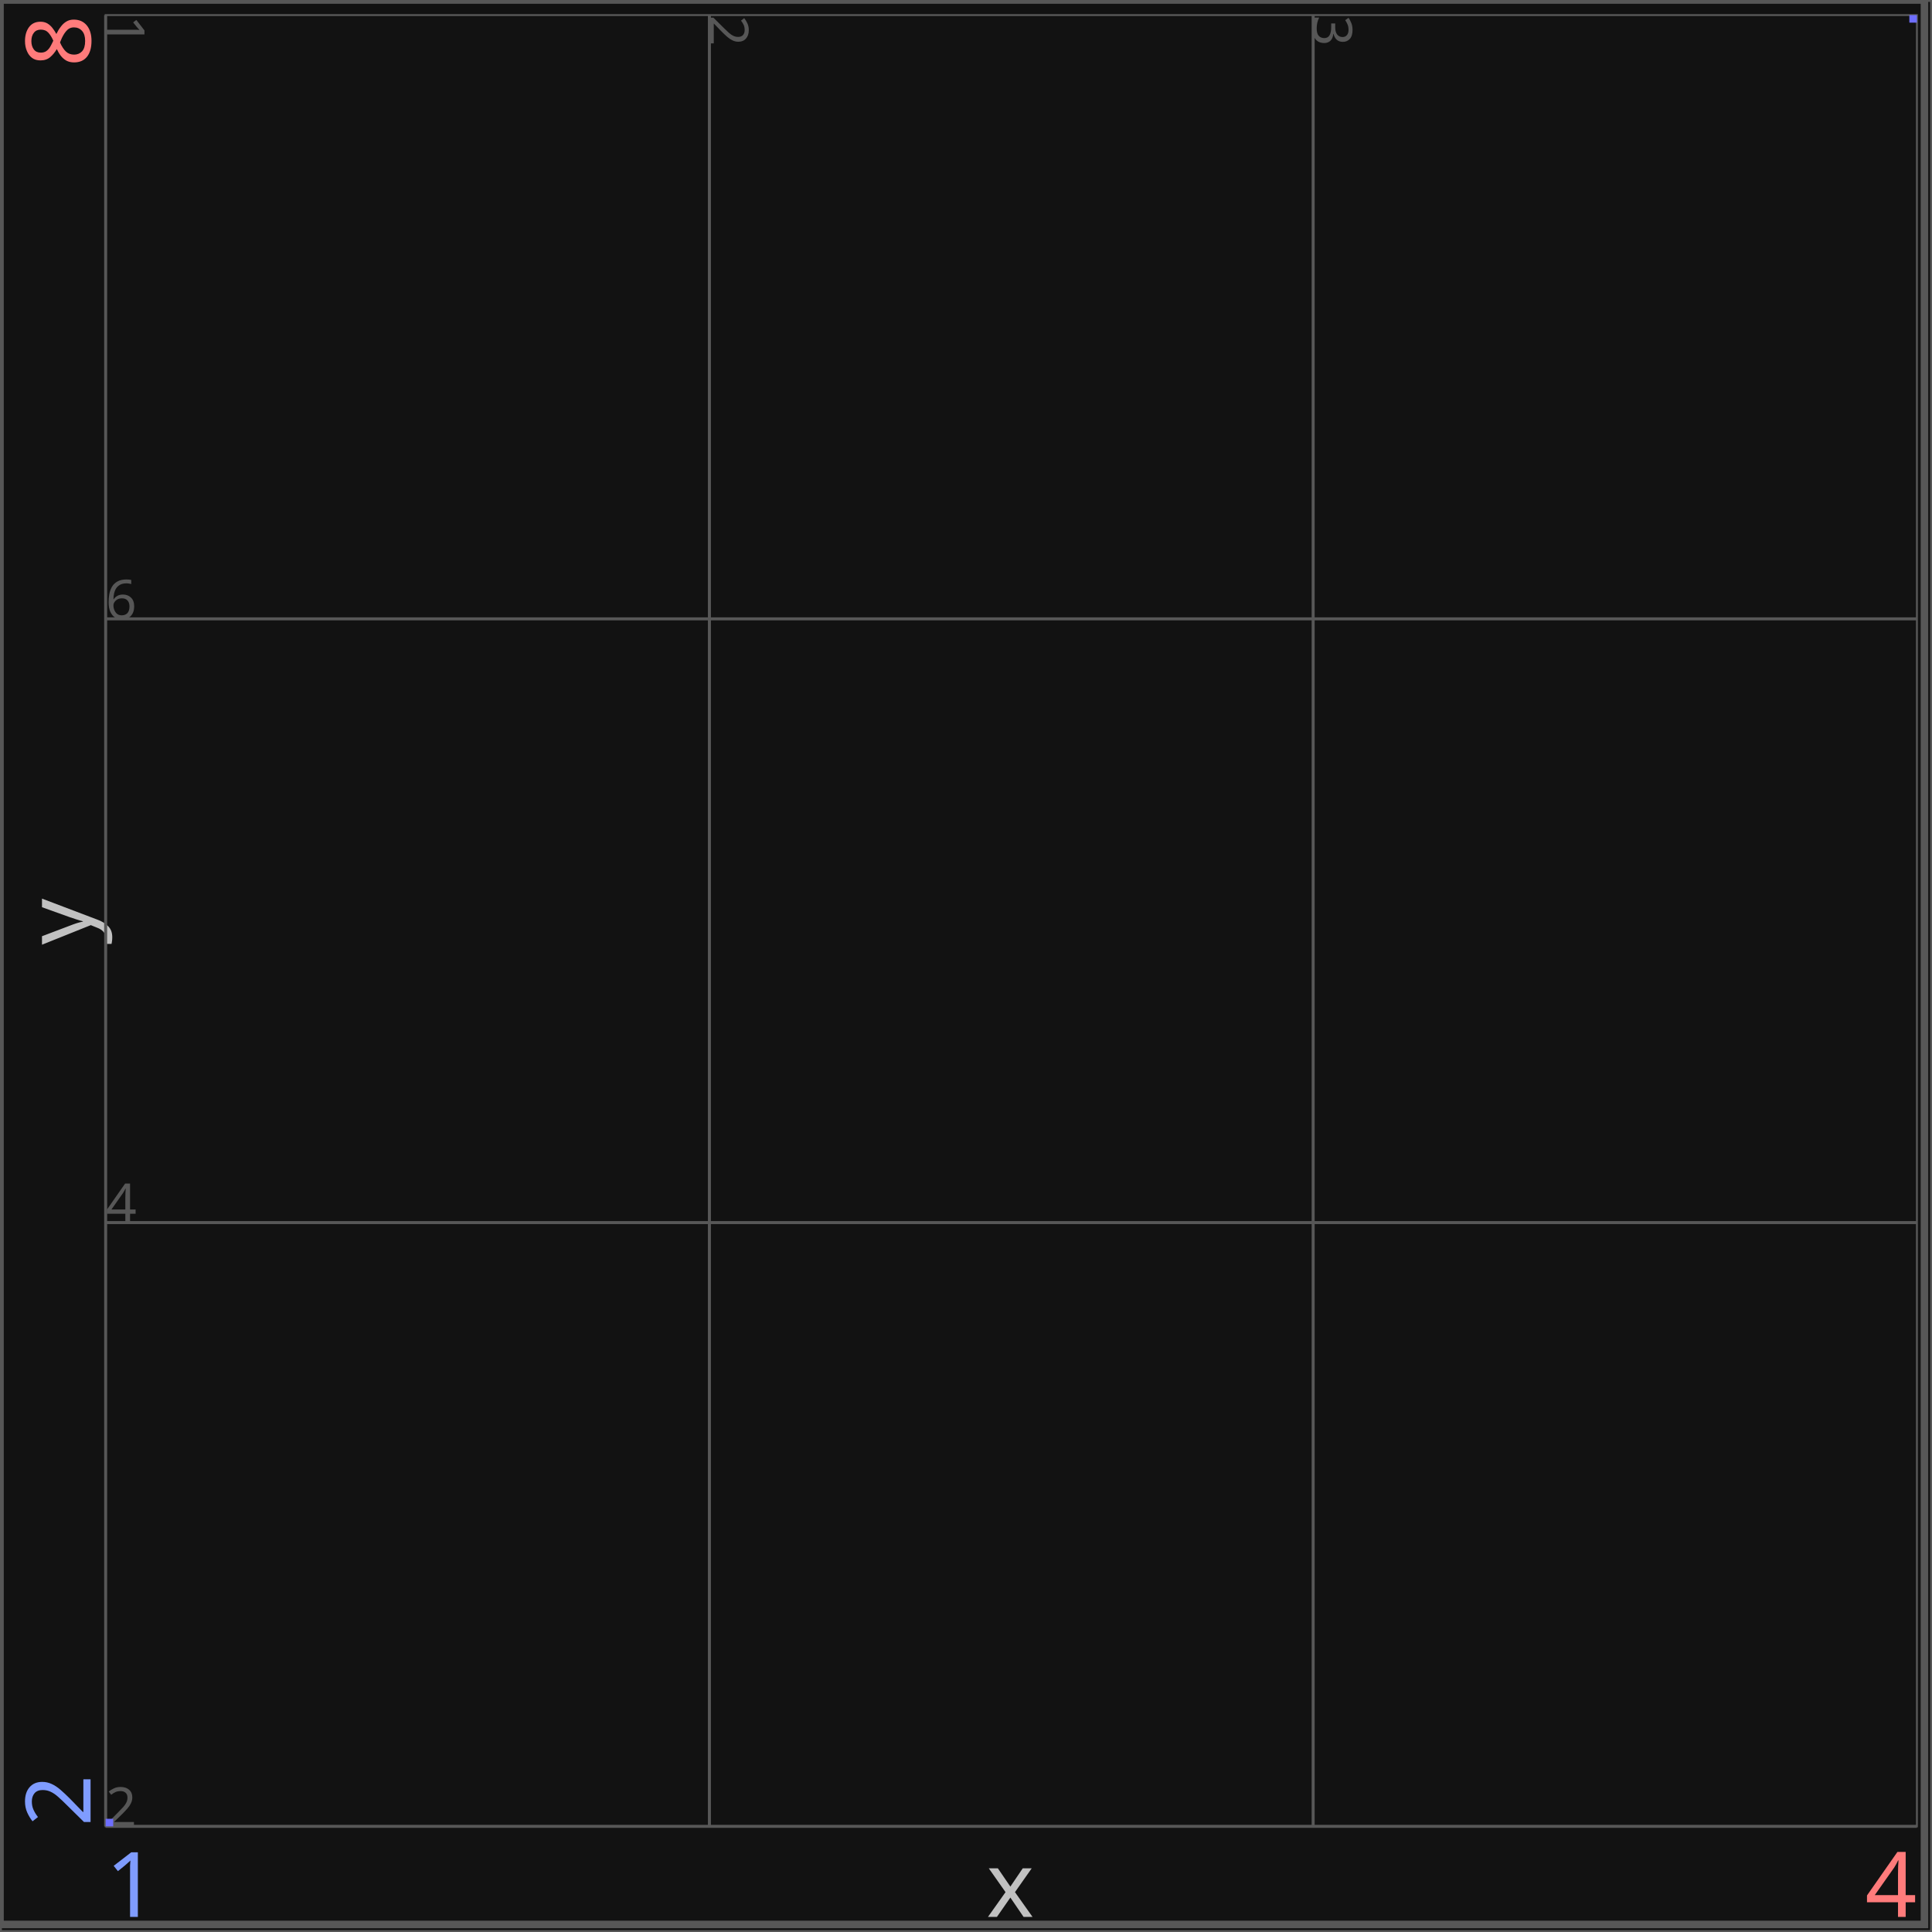
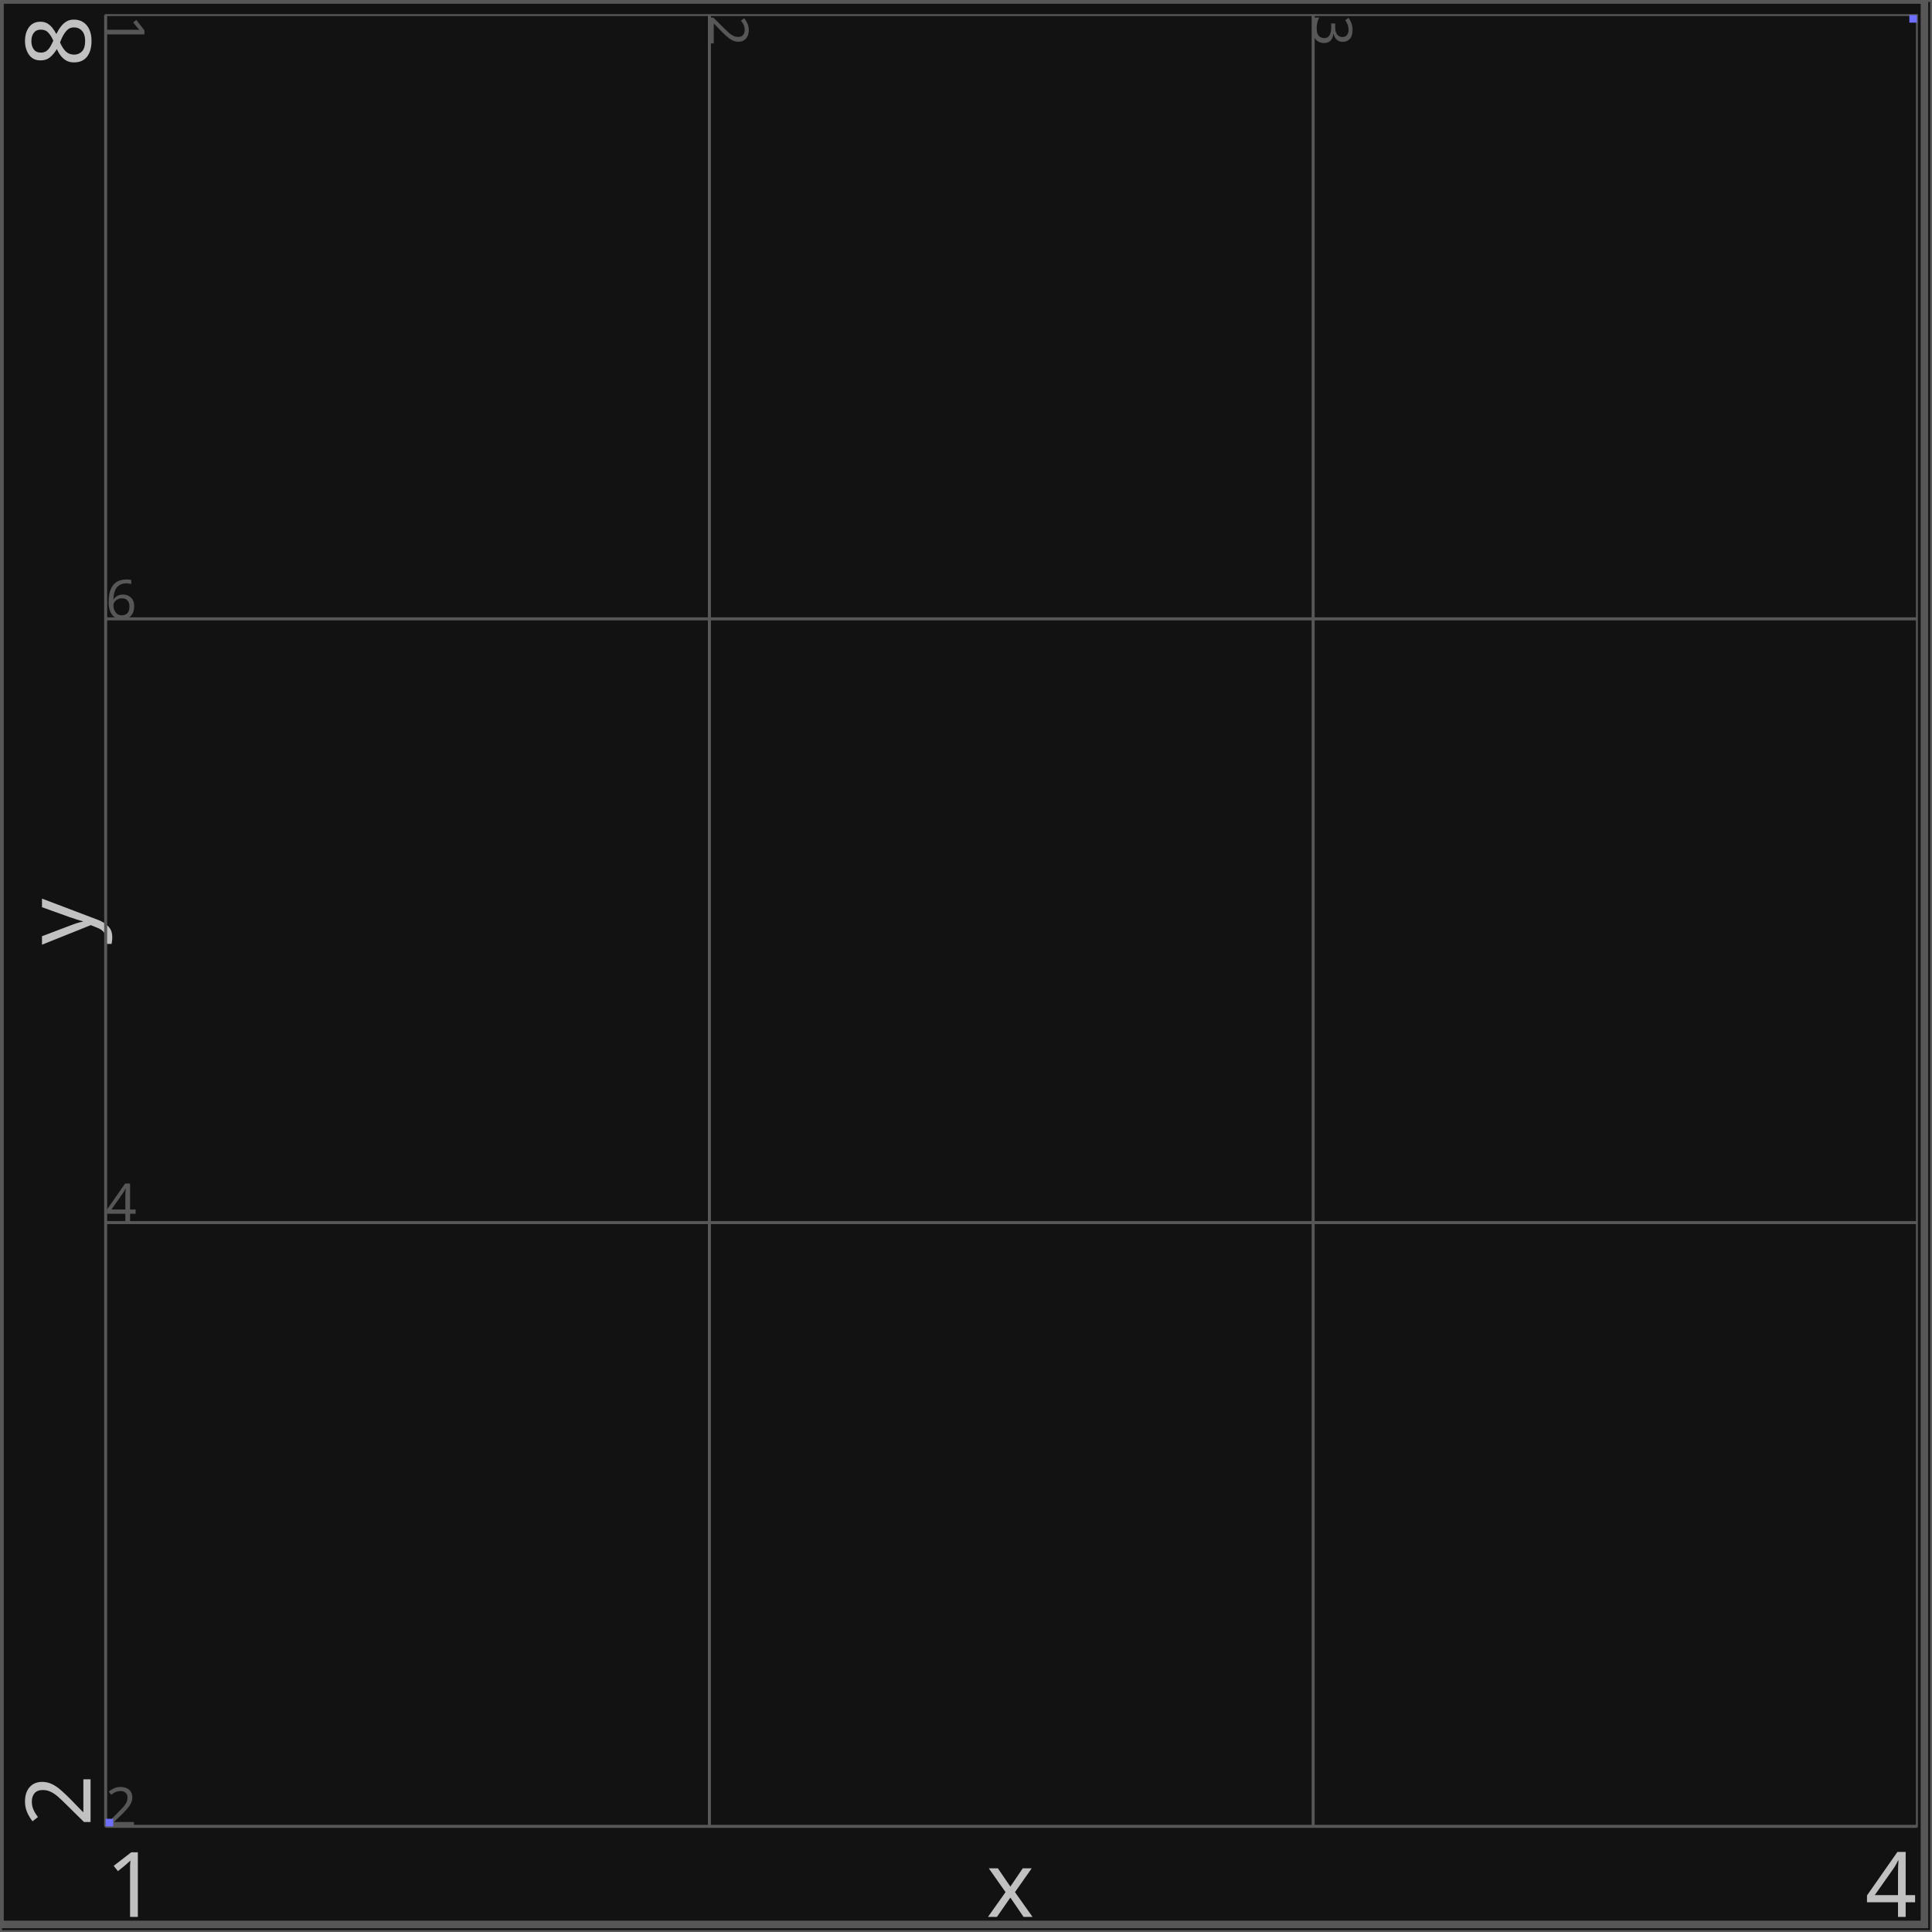
<svg xmlns="http://www.w3.org/2000/svg" id="smallp_TESTID" x="0" y="0" width="256" height="256" font-family="'Noto Sans', sans-serif">
  <rect width="256" height="256" x="0" y="0" fill="#121212" />
  <g transform="translate(0,0)">
    <svg id="xyp_TESTID" x="0" y="0" width="256" height="256" font-family="'Noto Sans', sans-serif">
      <defs>
        <clipPath id="plotClip-TESTID">
          <rect x="13" y="1" width="242" height="242" />
        </clipPath>
      </defs>
      <style> .rect-group-TESTID rect { width: 1px; height: 1px; } </style>
      <rect x="0" y="0" width="256" height="256" fill="#121212" stroke="#121212" />
-       <text x="14" text-anchor="start" y="254" font-family="'Noto Sans', sans-serif" fill="#7f9cff" font-size="12px">1</text>
-       <text x="133.864" text-anchor="middle" y="254" font-family="'Noto Sans', sans-serif" fill="#c1c1c1" font-size="12px">x</text>
-       <text x="254" text-anchor="end" y="254" font-family="'Noto Sans', sans-serif" fill="#ff7b7b" font-size="12px">4</text>
-       <text x="12" text-anchor="start" y="242" font-family="'Noto Sans', sans-serif" fill="#7f9cff" font-size="12px" transform="rotate(270,12,242)">2</text>
-       <text x="12" text-anchor="middle" y="122.136" font-family="'Noto Sans', sans-serif" fill="#c1c1c1" font-size="12px" transform="rotate(270,12,122.136)">y</text>
-       <text x="12" text-anchor="end" y="2" font-family="'Noto Sans', sans-serif" fill="#ff7b7b" font-size="12px" transform="rotate(270,12,2)">8</text>
+       <text x="14" text-anchor="start" y="254" font-family="'Noto Sans', sans-serif" fill="#c1c1c1" font-size="12px">1</text>
+       <text x="133.864" text-anchor="middle" y="254" font-family="'Noto Sans', sans-serif" fill="#c1c1c1" font-size="12px">x</text>
+       <text x="254" text-anchor="end" y="254" font-family="'Noto Sans', sans-serif" fill="#c1c1c1" font-size="12px">4</text>
+       <text x="12" text-anchor="start" y="242" font-family="'Noto Sans', sans-serif" fill="#c1c1c1" font-size="12px" transform="rotate(270,12,242)">2</text>
+       <text x="12" text-anchor="middle" y="122.136" font-family="'Noto Sans', sans-serif" fill="#c1c1c1" font-size="12px" transform="rotate(270,12,122.136)">y</text>
+       <text x="12" text-anchor="end" y="2" font-family="'Noto Sans', sans-serif" fill="#c1c1c1" font-size="12px" transform="rotate(270,12,2)">8</text>
      <line x1="14.0" y1="2" x2="14.0" y2="242" stroke="#575757" stroke-width="0.4" />
      <text x="14.0" text-anchor="start" y="2" font-family="'Noto Sans', sans-serif" fill="#575757" font-size="7.2px" transform="rotate(90,14.0,2)">1</text>
      <line x1="94.0" y1="2" x2="94.0" y2="242" stroke="#575757" stroke-width="0.4" />
      <text x="94.0" text-anchor="start" y="2" font-family="'Noto Sans', sans-serif" fill="#575757" font-size="7.2px" transform="rotate(90,94.0,2)">2</text>
      <line x1="174.0" y1="2" x2="174.0" y2="242" stroke="#575757" stroke-width="0.4" />
      <text x="174.0" text-anchor="start" y="2" font-family="'Noto Sans', sans-serif" fill="#575757" font-size="7.2px" transform="rotate(90,174.0,2)">3</text>
      <line x1="14" y1="242.0" x2="254" y2="242.0" stroke="#575757" stroke-width="0.4" />
      <text x="14" text-anchor="start" y="242.0" font-family="'Noto Sans', sans-serif" fill="#575757" font-size="7.2px">2</text>
      <line x1="14" y1="162.0" x2="254" y2="162.0" stroke="#575757" stroke-width="0.4" />
      <text x="14" text-anchor="start" y="162.0" font-family="'Noto Sans', sans-serif" fill="#575757" font-size="7.2px">4</text>
      <line x1="14" y1="82.0" x2="254" y2="82.0" stroke="#575757" stroke-width="0.4" />
      <text x="14" text-anchor="start" y="82.0" font-family="'Noto Sans', sans-serif" fill="#575757" font-size="7.2px">6</text>
      <rect x="14" y="2" width="240" height="240" stroke="#575757" fill="none" stroke-width="0.25" />
      <g class="rect-group-TESTID" stroke="none" fill="#6e6eff">
        <rect x="14" y="241" />
        <rect x="253" y="2" />
      </g>
      <rect x="0" y="0" width="255" height="255" fill="none" stroke="#575757" stroke-width="1" />
    </svg>
  </g>
  <rect width="256" height="256" x="0" y="0" fill="none" stroke="#575757" stroke-width="0.5" />
  <text x="128.0" text-anchor="middle" y="268" font-family="'Noto Sans', sans-serif" fill="#e6e6e6" font-size="12px">a</text>
  <g transform="translate(0,271)">
    <svg id="xyp_TESTID" x="0" y="0" width="256" height="256" font-family="'Noto Sans', sans-serif">
      <defs>
        <clipPath id="plotClip-TESTID">
          <rect x="13" y="1" width="242" height="242" />
        </clipPath>
      </defs>
      <style> .rect-group-TESTID rect { width: 1px; height: 1px; } </style>
      <rect x="0" y="0" width="256" height="256" fill="#121212" stroke="#121212" />
-       <text x="14" text-anchor="start" y="254" font-family="'Noto Sans', sans-serif" fill="#7f9cff" font-size="12px">2</text>
-       <text x="133.864" text-anchor="middle" y="254" font-family="'Noto Sans', sans-serif" fill="#c1c1c1" font-size="12px">x</text>
-       <text x="254" text-anchor="end" y="254" font-family="'Noto Sans', sans-serif" fill="#ff7b7b" font-size="12px">5</text>
-       <text x="12" text-anchor="start" y="242" font-family="'Noto Sans', sans-serif" fill="#7f9cff" font-size="12px" transform="rotate(270,12,242)">4</text>
-       <text x="12" text-anchor="middle" y="122.136" font-family="'Noto Sans', sans-serif" fill="#c1c1c1" font-size="12px" transform="rotate(270,12,122.136)">y</text>
-       <text x="12" text-anchor="end" y="2" font-family="'Noto Sans', sans-serif" fill="#ff7b7b" font-size="12px" transform="rotate(270,12,2)">5</text>
+       <text x="14" text-anchor="start" y="254" font-family="'Noto Sans', sans-serif" fill="#c1c1c1" font-size="12px">2</text>
+       <text x="133.864" text-anchor="middle" y="254" font-family="'Noto Sans', sans-serif" fill="#c1c1c1" font-size="12px">x</text>
+       <text x="254" text-anchor="end" y="254" font-family="'Noto Sans', sans-serif" fill="#c1c1c1" font-size="12px">5</text>
+       <text x="12" text-anchor="start" y="242" font-family="'Noto Sans', sans-serif" fill="#c1c1c1" font-size="12px" transform="rotate(270,12,242)">4</text>
+       <text x="12" text-anchor="middle" y="122.136" font-family="'Noto Sans', sans-serif" fill="#c1c1c1" font-size="12px" transform="rotate(270,12,122.136)">y</text>
+       <text x="12" text-anchor="end" y="2" font-family="'Noto Sans', sans-serif" fill="#c1c1c1" font-size="12px" transform="rotate(270,12,2)">5</text>
      <line x1="14.0" y1="2" x2="14.0" y2="242" stroke="#575757" stroke-width="0.4" />
      <text x="14.0" text-anchor="start" y="2" font-family="'Noto Sans', sans-serif" fill="#575757" font-size="7.2px" transform="rotate(90,14.0,2)">2</text>
      <line x1="94.0" y1="2" x2="94.0" y2="242" stroke="#575757" stroke-width="0.4" />
      <text x="94.0" text-anchor="start" y="2" font-family="'Noto Sans', sans-serif" fill="#575757" font-size="7.2px" transform="rotate(90,94.0,2)">3</text>
      <line x1="174.0" y1="2" x2="174.0" y2="242" stroke="#575757" stroke-width="0.4" />
      <text x="174.0" text-anchor="start" y="2" font-family="'Noto Sans', sans-serif" fill="#575757" font-size="7.2px" transform="rotate(90,174.0,2)">4</text>
      <line x1="14" y1="242.0" x2="254" y2="242.0" stroke="#575757" stroke-width="0.4" />
      <text x="14" text-anchor="start" y="242.0" font-family="'Noto Sans', sans-serif" fill="#575757" font-size="7.2px">4.0</text>
      <line x1="14" y1="194.0" x2="254" y2="194.0" stroke="#575757" stroke-width="0.4" />
      <text x="14" text-anchor="start" y="194.0" font-family="'Noto Sans', sans-serif" fill="#575757" font-size="7.2px">4.2</text>
      <line x1="14" y1="146.0" x2="254" y2="146.0" stroke="#575757" stroke-width="0.4" />
      <text x="14" text-anchor="start" y="146.0" font-family="'Noto Sans', sans-serif" fill="#575757" font-size="7.2px">4.4</text>
      <line x1="14" y1="98.0" x2="254" y2="98.0" stroke="#575757" stroke-width="0.4" />
      <text x="14" text-anchor="start" y="98.0" font-family="'Noto Sans', sans-serif" fill="#575757" font-size="7.2px">4.6</text>
      <line x1="14" y1="50.0" x2="254" y2="50.0" stroke="#575757" stroke-width="0.4" />
      <text x="14" text-anchor="start" y="50.0" font-family="'Noto Sans', sans-serif" fill="#575757" font-size="7.2px">4.8</text>
      <rect x="14" y="2" width="240" height="240" stroke="#575757" fill="none" stroke-width="0.25" />
      <g class="rect-group-TESTID" stroke="none" fill="#6e6eff">
        <rect x="14" y="241" />
        <rect x="253" y="2" />
      </g>
      <rect x="0" y="0" width="255" height="255" fill="none" stroke="#575757" stroke-width="1" />
    </svg>
  </g>
  <rect width="256" height="256" x="0" y="271" fill="none" stroke="#575757" stroke-width="0.5" />
  <text x="128.0" text-anchor="middle" y="539" font-family="'Noto Sans', sans-serif" fill="#e6e6e6" font-size="12px">b</text>
  <g transform="translate(0,542)">
    <svg id="xyp_TESTID" x="0" y="0" width="256" height="256" font-family="'Noto Sans', sans-serif">
      <defs>
        <clipPath id="plotClip-TESTID">
          <rect x="13" y="1" width="242" height="242" />
        </clipPath>
      </defs>
      <style> .rect-group-TESTID rect { width: 1px; height: 1px; } </style>
      <rect x="0" y="0" width="256" height="256" fill="#121212" stroke="#121212" />
-       <text x="14" text-anchor="start" y="254" font-family="'Noto Sans', sans-serif" fill="#7f9cff" font-size="12px">3</text>
-       <text x="133.864" text-anchor="middle" y="254" font-family="'Noto Sans', sans-serif" fill="#c1c1c1" font-size="12px">x</text>
-       <text x="254" text-anchor="end" y="254" font-family="'Noto Sans', sans-serif" fill="#ff7b7b" font-size="12px">6</text>
-       <text x="12" text-anchor="start" y="242" font-family="'Noto Sans', sans-serif" fill="#7f9cff" font-size="12px" transform="rotate(270,12,242)">1</text>
-       <text x="12" text-anchor="middle" y="122.136" font-family="'Noto Sans', sans-serif" fill="#c1c1c1" font-size="12px" transform="rotate(270,12,122.136)">y</text>
-       <text x="12" text-anchor="end" y="2" font-family="'Noto Sans', sans-serif" fill="#ff7b7b" font-size="12px" transform="rotate(270,12,2)">7</text>
+       <text x="14" text-anchor="start" y="254" font-family="'Noto Sans', sans-serif" fill="#c1c1c1" font-size="12px">3</text>
+       <text x="133.864" text-anchor="middle" y="254" font-family="'Noto Sans', sans-serif" fill="#c1c1c1" font-size="12px">x</text>
+       <text x="254" text-anchor="end" y="254" font-family="'Noto Sans', sans-serif" fill="#c1c1c1" font-size="12px">6</text>
+       <text x="12" text-anchor="start" y="242" font-family="'Noto Sans', sans-serif" fill="#c1c1c1" font-size="12px" transform="rotate(270,12,242)">1</text>
+       <text x="12" text-anchor="middle" y="122.136" font-family="'Noto Sans', sans-serif" fill="#c1c1c1" font-size="12px" transform="rotate(270,12,122.136)">y</text>
+       <text x="12" text-anchor="end" y="2" font-family="'Noto Sans', sans-serif" fill="#c1c1c1" font-size="12px" transform="rotate(270,12,2)">7</text>
      <line x1="14.0" y1="2" x2="14.0" y2="242" stroke="#575757" stroke-width="0.4" />
      <text x="14.0" text-anchor="start" y="2" font-family="'Noto Sans', sans-serif" fill="#575757" font-size="7.2px" transform="rotate(90,14.0,2)">3</text>
      <line x1="94.0" y1="2" x2="94.0" y2="242" stroke="#575757" stroke-width="0.4" />
      <text x="94.0" text-anchor="start" y="2" font-family="'Noto Sans', sans-serif" fill="#575757" font-size="7.2px" transform="rotate(90,94.0,2)">4</text>
      <line x1="174.0" y1="2" x2="174.0" y2="242" stroke="#575757" stroke-width="0.4" />
      <text x="174.0" text-anchor="start" y="2" font-family="'Noto Sans', sans-serif" fill="#575757" font-size="7.2px" transform="rotate(90,174.0,2)">5</text>
      <line x1="14" y1="202.0" x2="254" y2="202.0" stroke="#575757" stroke-width="0.4" />
      <text x="14" text-anchor="start" y="202.0" font-family="'Noto Sans', sans-serif" fill="#575757" font-size="7.2px">2</text>
      <line x1="14" y1="122.0" x2="254" y2="122.0" stroke="#575757" stroke-width="0.4" />
      <text x="14" text-anchor="start" y="122.0" font-family="'Noto Sans', sans-serif" fill="#575757" font-size="7.2px">4</text>
      <line x1="14" y1="42.0" x2="254" y2="42.0" stroke="#575757" stroke-width="0.4" />
      <text x="14" text-anchor="start" y="42.0" font-family="'Noto Sans', sans-serif" fill="#575757" font-size="7.2px">6</text>
      <rect x="14" y="2" width="240" height="240" stroke="#575757" fill="none" stroke-width="0.25" />
      <g class="rect-group-TESTID" stroke="none" fill="#6e6eff">
        <rect x="14" y="241" />
        <rect x="253" y="2" />
      </g>
      <rect x="0" y="0" width="255" height="255" fill="none" stroke="#575757" stroke-width="1" />
    </svg>
  </g>
  <rect width="256" height="256" x="0" y="542" fill="none" stroke="#575757" stroke-width="0.5" />
  <text x="128.0" text-anchor="middle" y="810" font-family="'Noto Sans', sans-serif" fill="#e6e6e6" font-size="12px">c</text>
  <g transform="translate(0,813)">
    <svg id="xyp_TESTID" x="0" y="0" width="256" height="256" font-family="'Noto Sans', sans-serif">
      <defs>
        <clipPath id="plotClip-TESTID">
          <rect x="13" y="1" width="242" height="242" />
        </clipPath>
      </defs>
      <style> .rect-group-TESTID rect { width: 1px; height: 1px; } </style>
      <rect x="0" y="0" width="256" height="256" fill="#121212" stroke="#121212" />
-       <text x="14" text-anchor="start" y="254" font-family="'Noto Sans', sans-serif" fill="#7f9cff" font-size="12px">7</text>
-       <text x="133.864" text-anchor="middle" y="254" font-family="'Noto Sans', sans-serif" fill="#c1c1c1" font-size="12px">x</text>
-       <text x="254" text-anchor="end" y="254" font-family="'Noto Sans', sans-serif" fill="#ff7b7b" font-size="12px">8</text>
-       <text x="12" text-anchor="start" y="242" font-family="'Noto Sans', sans-serif" fill="#7f9cff" font-size="12px" transform="rotate(270,12,242)">3</text>
-       <text x="12" text-anchor="middle" y="122.136" font-family="'Noto Sans', sans-serif" fill="#c1c1c1" font-size="12px" transform="rotate(270,12,122.136)">y</text>
-       <text x="12" text-anchor="end" y="2" font-family="'Noto Sans', sans-serif" fill="#ff7b7b" font-size="12px" transform="rotate(270,12,2)">4</text>
+       <text x="14" text-anchor="start" y="254" font-family="'Noto Sans', sans-serif" fill="#c1c1c1" font-size="12px">7</text>
+       <text x="133.864" text-anchor="middle" y="254" font-family="'Noto Sans', sans-serif" fill="#c1c1c1" font-size="12px">x</text>
+       <text x="254" text-anchor="end" y="254" font-family="'Noto Sans', sans-serif" fill="#c1c1c1" font-size="12px">8</text>
+       <text x="12" text-anchor="start" y="242" font-family="'Noto Sans', sans-serif" fill="#c1c1c1" font-size="12px" transform="rotate(270,12,242)">3</text>
+       <text x="12" text-anchor="middle" y="122.136" font-family="'Noto Sans', sans-serif" fill="#c1c1c1" font-size="12px" transform="rotate(270,12,122.136)">y</text>
+       <text x="12" text-anchor="end" y="2" font-family="'Noto Sans', sans-serif" fill="#c1c1c1" font-size="12px" transform="rotate(270,12,2)">4</text>
      <line x1="14.0" y1="2" x2="14.0" y2="242" stroke="#575757" stroke-width="0.4" />
      <text x="14.0" text-anchor="start" y="2" font-family="'Noto Sans', sans-serif" fill="#575757" font-size="7.2px" transform="rotate(90,14.0,2)">7.0</text>
      <line x1="62.0" y1="2" x2="62.0" y2="242" stroke="#575757" stroke-width="0.4" />
      <text x="62.0" text-anchor="start" y="2" font-family="'Noto Sans', sans-serif" fill="#575757" font-size="7.2px" transform="rotate(90,62.0,2)">7.2</text>
      <line x1="110.0" y1="2" x2="110.0" y2="242" stroke="#575757" stroke-width="0.4" />
      <text x="110.0" text-anchor="start" y="2" font-family="'Noto Sans', sans-serif" fill="#575757" font-size="7.2px" transform="rotate(90,110.0,2)">7.4</text>
      <line x1="158.0" y1="2" x2="158.0" y2="242" stroke="#575757" stroke-width="0.4" />
      <text x="158.0" text-anchor="start" y="2" font-family="'Noto Sans', sans-serif" fill="#575757" font-size="7.2px" transform="rotate(90,158.0,2)">7.6</text>
      <line x1="206.0" y1="2" x2="206.0" y2="242" stroke="#575757" stroke-width="0.4" />
      <text x="206.0" text-anchor="start" y="2" font-family="'Noto Sans', sans-serif" fill="#575757" font-size="7.2px" transform="rotate(90,206.0,2)">7.8</text>
      <line x1="14" y1="242.0" x2="254" y2="242.0" stroke="#575757" stroke-width="0.4" />
      <text x="14" text-anchor="start" y="242.0" font-family="'Noto Sans', sans-serif" fill="#575757" font-size="7.2px">3.0</text>
      <line x1="14" y1="194.0" x2="254" y2="194.0" stroke="#575757" stroke-width="0.4" />
      <text x="14" text-anchor="start" y="194.0" font-family="'Noto Sans', sans-serif" fill="#575757" font-size="7.2px">3.2</text>
      <line x1="14" y1="146.0" x2="254" y2="146.0" stroke="#575757" stroke-width="0.4" />
      <text x="14" text-anchor="start" y="146.0" font-family="'Noto Sans', sans-serif" fill="#575757" font-size="7.2px">3.4</text>
      <line x1="14" y1="98.0" x2="254" y2="98.0" stroke="#575757" stroke-width="0.4" />
      <text x="14" text-anchor="start" y="98.0" font-family="'Noto Sans', sans-serif" fill="#575757" font-size="7.2px">3.6</text>
      <line x1="14" y1="50.0" x2="254" y2="50.0" stroke="#575757" stroke-width="0.4" />
      <text x="14" text-anchor="start" y="50.0" font-family="'Noto Sans', sans-serif" fill="#575757" font-size="7.2px">3.8</text>
      <rect x="14" y="2" width="240" height="240" stroke="#575757" fill="none" stroke-width="0.25" />
      <g class="rect-group-TESTID" stroke="none" fill="#6e6eff">
        <rect x="14" y="241" />
      </g>
      <rect x="0" y="0" width="255" height="255" fill="none" stroke="#575757" stroke-width="1" />
    </svg>
  </g>
  <rect width="256" height="256" x="0" y="813" fill="none" stroke="#575757" stroke-width="0.5" />
  <text x="128.0" text-anchor="middle" y="1081" font-family="'Noto Sans', sans-serif" fill="#e6e6e6" font-size="12px">d</text>
  <g transform="translate(0,1084)">
    <svg id="xyp_TESTID" x="0" y="0" width="256" height="256" font-family="'Noto Sans', sans-serif">
      <defs>
        <clipPath id="plotClip-TESTID">
          <rect x="13" y="1" width="242" height="242" />
        </clipPath>
      </defs>
      <style> .rect-group-TESTID rect { width: 1px; height: 1px; } </style>
      <rect x="0" y="0" width="256" height="256" fill="#121212" stroke="#121212" />
-       <text x="14" text-anchor="start" y="254" font-family="'Noto Sans', sans-serif" fill="#7f9cff" font-size="12px">8</text>
-       <text x="133.864" text-anchor="middle" y="254" font-family="'Noto Sans', sans-serif" fill="#c1c1c1" font-size="12px">x</text>
-       <text x="254" text-anchor="end" y="254" font-family="'Noto Sans', sans-serif" fill="#ff7b7b" font-size="12px">9</text>
-       <text x="12" text-anchor="start" y="242" font-family="'Noto Sans', sans-serif" fill="#7f9cff" font-size="12px" transform="rotate(270,12,242)">6</text>
-       <text x="12" text-anchor="middle" y="122.136" font-family="'Noto Sans', sans-serif" fill="#c1c1c1" font-size="12px" transform="rotate(270,12,122.136)">y</text>
-       <text x="12" text-anchor="end" y="2" font-family="'Noto Sans', sans-serif" fill="#ff7b7b" font-size="12px" transform="rotate(270,12,2)">7</text>
+       <text x="14" text-anchor="start" y="254" font-family="'Noto Sans', sans-serif" fill="#c1c1c1" font-size="12px">8</text>
+       <text x="133.864" text-anchor="middle" y="254" font-family="'Noto Sans', sans-serif" fill="#c1c1c1" font-size="12px">x</text>
+       <text x="254" text-anchor="end" y="254" font-family="'Noto Sans', sans-serif" fill="#c1c1c1" font-size="12px">9</text>
+       <text x="12" text-anchor="start" y="242" font-family="'Noto Sans', sans-serif" fill="#c1c1c1" font-size="12px" transform="rotate(270,12,242)">6</text>
+       <text x="12" text-anchor="middle" y="122.136" font-family="'Noto Sans', sans-serif" fill="#c1c1c1" font-size="12px" transform="rotate(270,12,122.136)">y</text>
+       <text x="12" text-anchor="end" y="2" font-family="'Noto Sans', sans-serif" fill="#c1c1c1" font-size="12px" transform="rotate(270,12,2)">7</text>
      <line x1="14.0" y1="2" x2="14.0" y2="242" stroke="#575757" stroke-width="0.4" />
      <text x="14.0" text-anchor="start" y="2" font-family="'Noto Sans', sans-serif" fill="#575757" font-size="7.2px" transform="rotate(90,14.0,2)">8.0</text>
      <line x1="62.0" y1="2" x2="62.0" y2="242" stroke="#575757" stroke-width="0.4" />
      <text x="62.0" text-anchor="start" y="2" font-family="'Noto Sans', sans-serif" fill="#575757" font-size="7.2px" transform="rotate(90,62.0,2)">8.2</text>
      <line x1="110.0" y1="2" x2="110.0" y2="242" stroke="#575757" stroke-width="0.4" />
      <text x="110.0" text-anchor="start" y="2" font-family="'Noto Sans', sans-serif" fill="#575757" font-size="7.2px" transform="rotate(90,110.0,2)">8.4</text>
      <line x1="158.0" y1="2" x2="158.0" y2="242" stroke="#575757" stroke-width="0.4" />
      <text x="158.0" text-anchor="start" y="2" font-family="'Noto Sans', sans-serif" fill="#575757" font-size="7.2px" transform="rotate(90,158.0,2)">8.6</text>
      <line x1="206.0" y1="2" x2="206.0" y2="242" stroke="#575757" stroke-width="0.4" />
      <text x="206.0" text-anchor="start" y="2" font-family="'Noto Sans', sans-serif" fill="#575757" font-size="7.2px" transform="rotate(90,206.0,2)">8.8</text>
      <line x1="254.0" y1="2" x2="254.0" y2="242" stroke="#575757" stroke-width="0.4" />
      <text x="254.0" text-anchor="start" y="2" font-family="'Noto Sans', sans-serif" fill="#575757" font-size="7.2px" transform="rotate(90,254.0,2)">9.0</text>
      <line x1="14" y1="242.0" x2="254" y2="242.0" stroke="#575757" stroke-width="0.4" />
      <text x="14" text-anchor="start" y="242.0" font-family="'Noto Sans', sans-serif" fill="#575757" font-size="7.2px">6.0</text>
      <line x1="14" y1="194.0" x2="254" y2="194.0" stroke="#575757" stroke-width="0.4" />
      <text x="14" text-anchor="start" y="194.0" font-family="'Noto Sans', sans-serif" fill="#575757" font-size="7.2px">6.2</text>
      <line x1="14" y1="146.0" x2="254" y2="146.0" stroke="#575757" stroke-width="0.4" />
      <text x="14" text-anchor="start" y="146.0" font-family="'Noto Sans', sans-serif" fill="#575757" font-size="7.2px">6.4</text>
      <line x1="14" y1="98.0" x2="254" y2="98.0" stroke="#575757" stroke-width="0.4" />
      <text x="14" text-anchor="start" y="98.0" font-family="'Noto Sans', sans-serif" fill="#575757" font-size="7.2px">6.6</text>
      <line x1="14" y1="50.0" x2="254" y2="50.0" stroke="#575757" stroke-width="0.4" />
      <text x="14" text-anchor="start" y="50.0" font-family="'Noto Sans', sans-serif" fill="#575757" font-size="7.2px">6.8</text>
      <rect x="14" y="2" width="240" height="240" stroke="#575757" fill="none" stroke-width="0.25" />
      <g class="rect-group-TESTID" stroke="none" fill="#6e6eff">
        <rect x="14" y="241" />
      </g>
      <rect x="0" y="0" width="255" height="255" fill="none" stroke="#575757" stroke-width="1" />
    </svg>
  </g>
  <rect width="256" height="256" x="0" y="1084" fill="none" stroke="#575757" stroke-width="0.5" />
  <text x="128.0" text-anchor="middle" y="1352" font-family="'Noto Sans', sans-serif" fill="#e6e6e6" font-size="12px">Remainder</text>
</svg>
